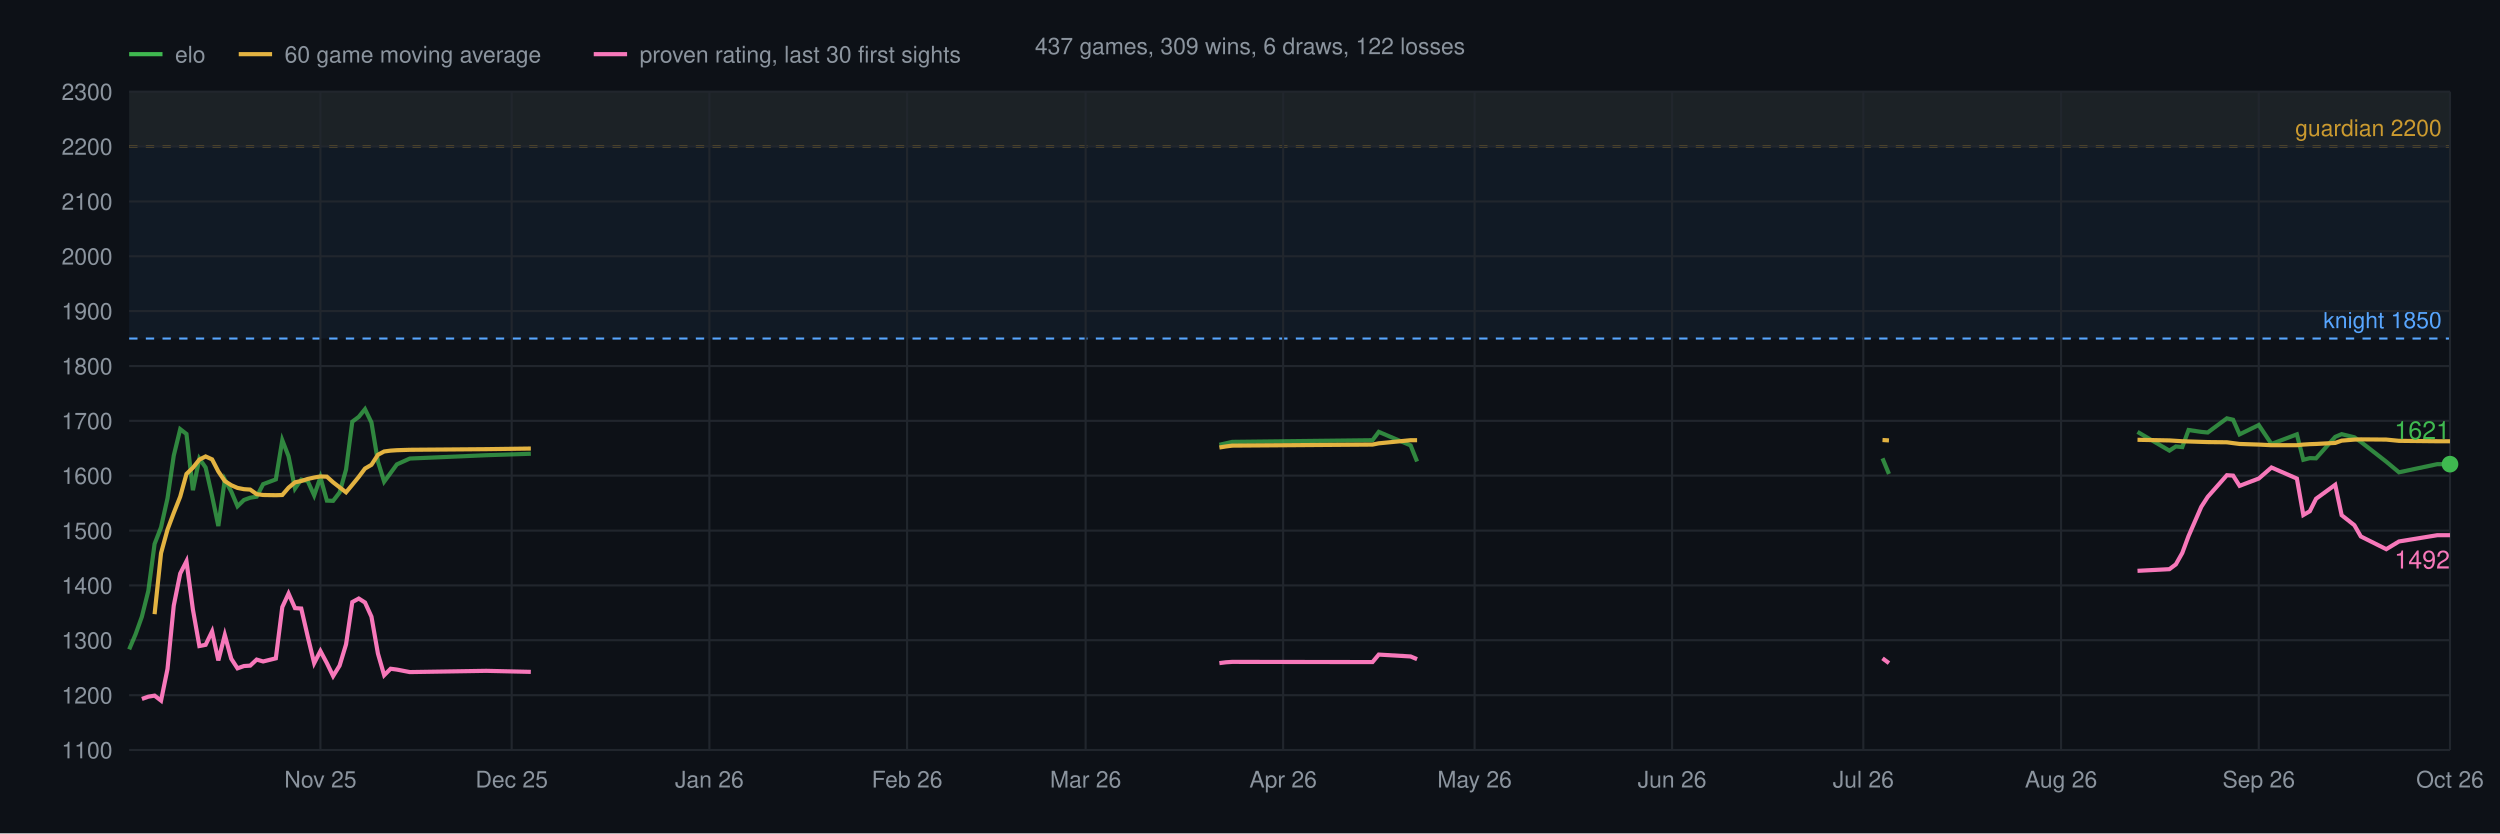
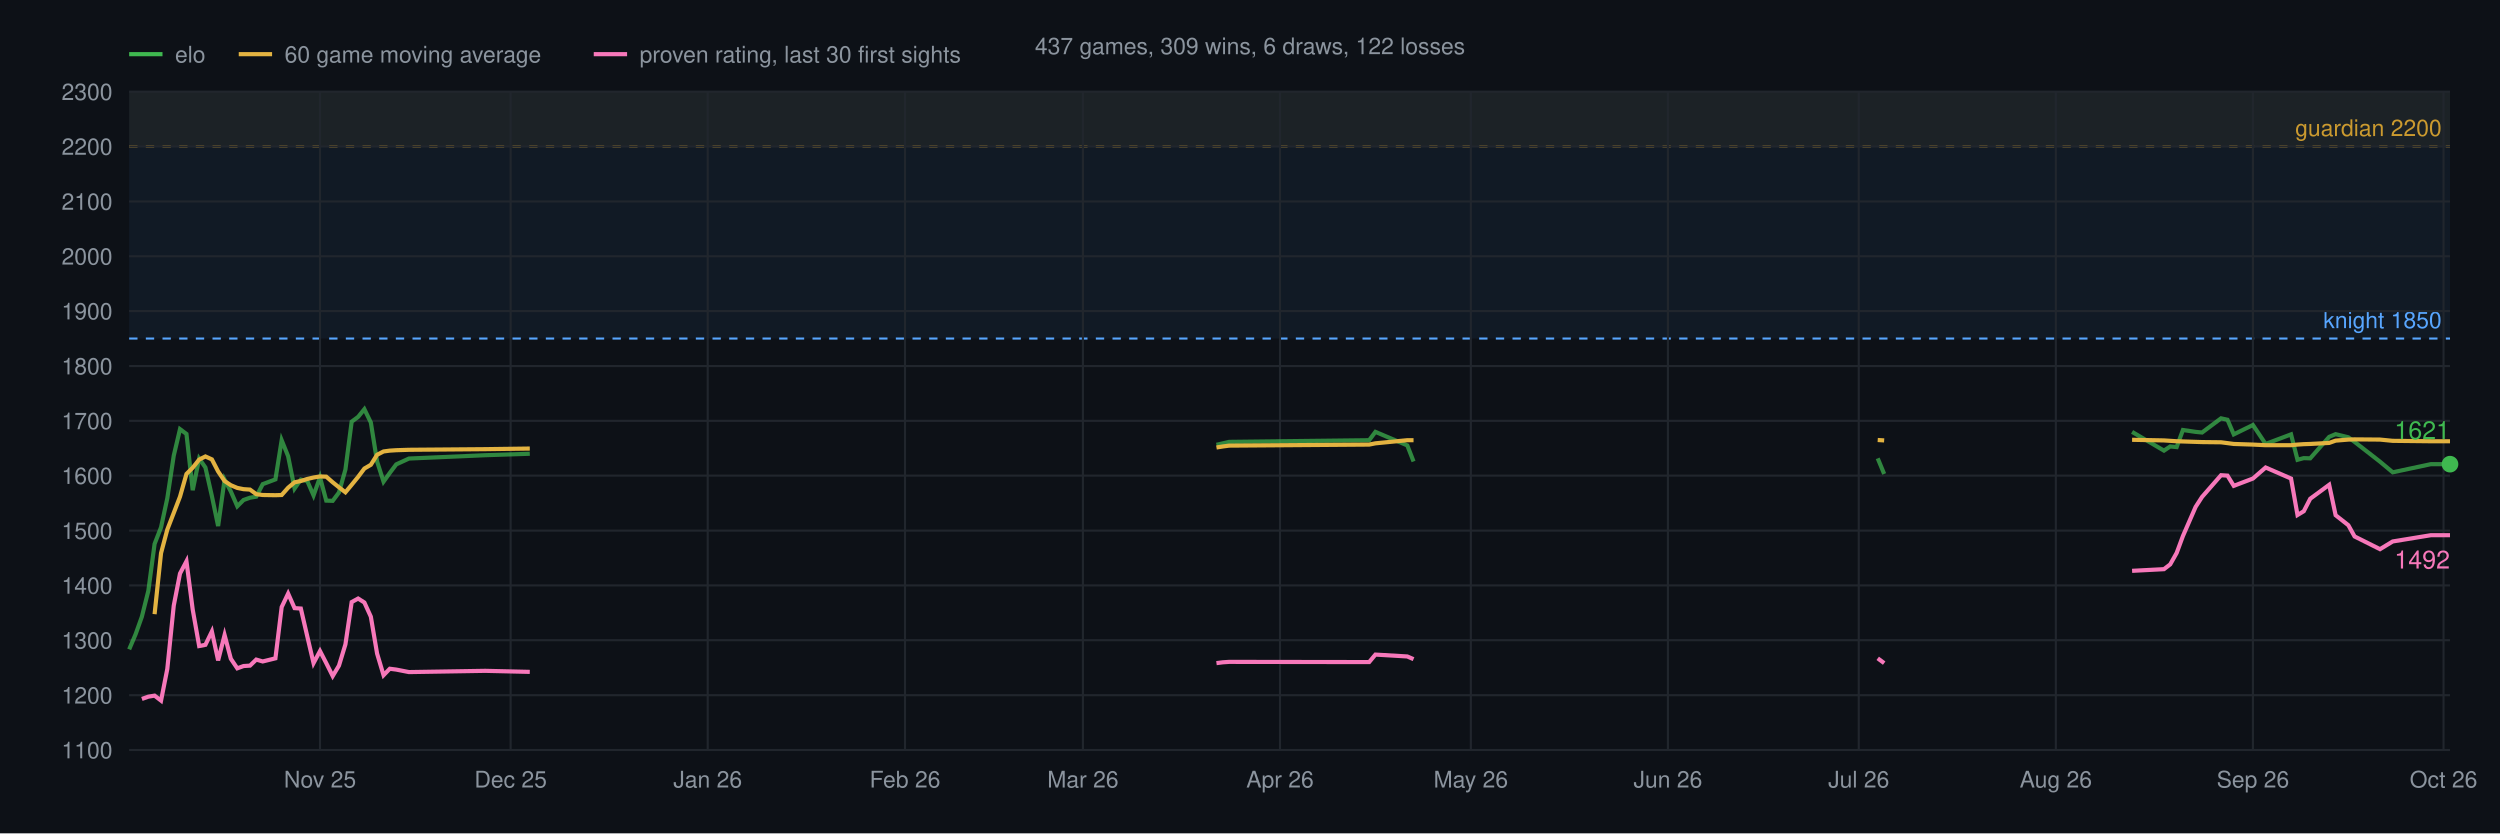
<svg xmlns="http://www.w3.org/2000/svg" viewBox="0 0 1200 400" font-family="Helvetica,sans-serif">
  <rect width="1200" height="400" fill="#0d1117" />
  <text x="600" y="26" text-anchor="middle" font-size="11" fill="#8b949e">437 games, 309 wins, 6 draws, 122 losses</text>
  <rect x="62" y="44" width="1114" height="26.3" fill="#d29922" fill-opacity="0.06" />
  <line x1="62" y1="70.3" x2="1176" y2="70.3" stroke="#d29922" stroke-width="1" stroke-dasharray="4 4" />
  <text x="1172" y="65.3" text-anchor="end" font-size="11" fill="#d29922">guardian 2200</text>
  <rect x="62" y="44" width="1114" height="118.5" fill="#58a6ff" fill-opacity="0.06" />
  <line x1="62" y1="162.5" x2="1176" y2="162.5" stroke="#58a6ff" stroke-width="1" stroke-dasharray="4 4" />
  <text x="1172" y="157.5" text-anchor="end" font-size="11" fill="#58a6ff">knight 1850</text>
  <line x1="62" y1="360.0" x2="1176" y2="360.0" stroke="#21262d" stroke-width="1" />
  <text x="54" y="364.0" text-anchor="end" font-size="11" fill="#8b949e">1100</text>
  <line x1="62" y1="333.7" x2="1176" y2="333.7" stroke="#21262d" stroke-width="1" />
  <text x="54" y="337.7" text-anchor="end" font-size="11" fill="#8b949e">1200</text>
  <line x1="62" y1="307.3" x2="1176" y2="307.3" stroke="#21262d" stroke-width="1" />
  <text x="54" y="311.3" text-anchor="end" font-size="11" fill="#8b949e">1300</text>
  <line x1="62" y1="281.0" x2="1176" y2="281.0" stroke="#21262d" stroke-width="1" />
  <text x="54" y="285.0" text-anchor="end" font-size="11" fill="#8b949e">1400</text>
  <line x1="62" y1="254.7" x2="1176" y2="254.7" stroke="#21262d" stroke-width="1" />
  <text x="54" y="258.7" text-anchor="end" font-size="11" fill="#8b949e">1500</text>
  <line x1="62" y1="228.3" x2="1176" y2="228.3" stroke="#21262d" stroke-width="1" />
  <text x="54" y="232.3" text-anchor="end" font-size="11" fill="#8b949e">1600</text>
  <line x1="62" y1="202.0" x2="1176" y2="202.0" stroke="#21262d" stroke-width="1" />
  <text x="54" y="206.0" text-anchor="end" font-size="11" fill="#8b949e">1700</text>
  <line x1="62" y1="175.7" x2="1176" y2="175.7" stroke="#21262d" stroke-width="1" />
  <text x="54" y="179.7" text-anchor="end" font-size="11" fill="#8b949e">1800</text>
  <line x1="62" y1="149.3" x2="1176" y2="149.3" stroke="#21262d" stroke-width="1" />
  <text x="54" y="153.3" text-anchor="end" font-size="11" fill="#8b949e">1900</text>
  <line x1="62" y1="123.0" x2="1176" y2="123.0" stroke="#21262d" stroke-width="1" />
  <text x="54" y="127.0" text-anchor="end" font-size="11" fill="#8b949e">2000</text>
  <line x1="62" y1="96.7" x2="1176" y2="96.7" stroke="#21262d" stroke-width="1" />
  <text x="54" y="100.7" text-anchor="end" font-size="11" fill="#8b949e">2100</text>
  <line x1="62" y1="70.3" x2="1176" y2="70.3" stroke="#21262d" stroke-width="1" />
  <text x="54" y="74.3" text-anchor="end" font-size="11" fill="#8b949e">2200</text>
  <line x1="62" y1="44.0" x2="1176" y2="44.0" stroke="#21262d" stroke-width="1" />
  <text x="54" y="48.0" text-anchor="end" font-size="11" fill="#8b949e">2300</text>
-   <line x1="153.8" y1="44" x2="153.8" y2="360" stroke="#21262d" stroke-width="1" />
-   <text x="153.8" y="378" text-anchor="middle" font-size="11" fill="#8b949e">Nov 25</text>
-   <line x1="245.6" y1="44" x2="245.6" y2="360" stroke="#21262d" stroke-width="1" />
-   <text x="245.6" y="378" text-anchor="middle" font-size="11" fill="#8b949e">Dec 25</text>
-   <line x1="340.5" y1="44" x2="340.5" y2="360" stroke="#21262d" stroke-width="1" />
-   <text x="340.5" y="378" text-anchor="middle" font-size="11" fill="#8b949e">Jan 26</text>
-   <line x1="435.4" y1="44" x2="435.4" y2="360" stroke="#21262d" stroke-width="1" />
-   <text x="435.4" y="378" text-anchor="middle" font-size="11" fill="#8b949e">Feb 26</text>
-   <line x1="521.1" y1="44" x2="521.1" y2="360" stroke="#21262d" stroke-width="1" />
-   <text x="521.1" y="378" text-anchor="middle" font-size="11" fill="#8b949e">Mar 26</text>
-   <line x1="615.9" y1="44" x2="615.9" y2="360" stroke="#21262d" stroke-width="1" />
-   <text x="615.9" y="378" text-anchor="middle" font-size="11" fill="#8b949e">Apr 26</text>
-   <line x1="707.8" y1="44" x2="707.8" y2="360" stroke="#21262d" stroke-width="1" />
-   <text x="707.8" y="378" text-anchor="middle" font-size="11" fill="#8b949e">May 26</text>
-   <line x1="802.6" y1="44" x2="802.6" y2="360" stroke="#21262d" stroke-width="1" />
-   <text x="802.6" y="378" text-anchor="middle" font-size="11" fill="#8b949e">Jun 26</text>
-   <line x1="894.4" y1="44" x2="894.4" y2="360" stroke="#21262d" stroke-width="1" />
-   <text x="894.4" y="378" text-anchor="middle" font-size="11" fill="#8b949e">Jul 26</text>
-   <line x1="989.3" y1="44" x2="989.3" y2="360" stroke="#21262d" stroke-width="1" />
-   <text x="989.3" y="378" text-anchor="middle" font-size="11" fill="#8b949e">Aug 26</text>
-   <line x1="1084.2" y1="44" x2="1084.2" y2="360" stroke="#21262d" stroke-width="1" />
-   <text x="1084.2" y="378" text-anchor="middle" font-size="11" fill="#8b949e">Sep 26</text>
-   <line x1="1176.0" y1="44" x2="1176.0" y2="360" stroke="#21262d" stroke-width="1" />
-   <text x="1176.0" y="378" text-anchor="middle" font-size="11" fill="#8b949e">Oct 26</text>
-   <polyline points="62.0,311.7 65.1,304.4 68.1,296.0 71.2,283.6 74.2,261.1 77.3,253.1 80.4,239.2 83.4,218.7 86.5,206.0 89.5,208.3 92.6,235.3 95.7,220.1 98.7,224.4 101.8,238.1 104.8,252.5 107.9,230.2 111.0,235.9 114.0,243.0 117.1,240.0 120.1,238.9 123.2,238.4 126.3,232.4 132.4,230.1 135.5,211.3 138.5,219.0 141.6,234.5 144.6,230.2 147.7,230.9 150.8,237.8 153.8,229.1 156.9,240.3 159.9,240.4 163.0,236.4 166.1,225.4 169.1,202.4 172.2,200.1 175.2,196.4 178.3,202.8 181.4,221.5 184.4,231.2 187.5,227.0 190.5,222.9 196.7,220.1 233.4,218.5 254.8,217.8" fill="none" stroke="#3fb950" stroke-width="2" stroke-opacity="0.7" />
-   <polyline points="585.3,213.5 588.4,212.8 591.5,212.1 658.8,211.3 661.8,207.3 677.1,213.8 680.2,221.5" fill="none" stroke="#3fb950" stroke-width="2" stroke-opacity="0.7" />
-   <polyline points="903.6,220.0 906.7,227.5" fill="none" stroke="#3fb950" stroke-width="2" stroke-opacity="0.7" />
-   <polyline points="1026.0,207.3 1041.3,216.3 1044.4,214.3 1047.5,214.6 1050.5,206.4 1056.6,207.3 1059.7,207.6 1068.9,200.8 1071.9,201.5 1075.0,208.5 1084.2,204.0 1090.3,213.1 1102.5,208.5 1105.6,220.7 1108.7,219.9 1111.7,220.0 1120.9,209.7 1124.0,208.4 1130.1,209.9 1133.2,212.1 1145.4,221.6 1151.5,226.7 1169.9,222.8 1176.0,222.8" fill="none" stroke="#3fb950" stroke-width="2" stroke-opacity="0.7" />
-   <polyline points="74.2,294.8 77.3,265.5 80.4,254.2 83.4,246.2 86.5,238.4 89.5,227.5 92.6,224.5 95.7,220.6 98.7,219.1 101.8,220.5 104.8,226.3 107.9,230.9 111.0,232.9 114.0,234.2 117.1,234.8 120.1,235.0 123.2,237.2 126.3,237.6 132.4,237.7 135.5,237.6 138.5,234.1 141.6,231.5 144.6,230.9 147.7,229.9 150.8,229.2 153.8,228.7 156.9,228.8 159.9,231.5 163.0,233.9 166.1,236.3 169.1,232.7 172.2,228.9 175.2,224.9 178.3,223.1 181.4,218.3 184.4,216.7 187.5,216.3 190.5,216.1 196.7,215.9 233.4,215.6 254.8,215.3" fill="none" stroke="#e3b341" stroke-width="2" stroke-opacity="1" />
-   <polyline points="585.3,214.8 588.4,214.3 591.5,213.9 658.8,213.4 661.8,212.8 677.1,211.3 680.2,211.3" fill="none" stroke="#e3b341" stroke-width="2" stroke-opacity="1" />
-   <polyline points="903.6,211.2 906.7,211.4" fill="none" stroke="#e3b341" stroke-width="2" stroke-opacity="1" />
-   <polyline points="1026.0,211.1 1041.3,211.4 1044.4,211.6 1047.5,211.8 1050.5,211.9 1056.6,212.1 1059.7,212.2 1068.9,212.3 1071.9,212.7 1075.0,213.1 1084.2,213.4 1090.3,213.7 1102.5,213.7 1105.6,213.4 1108.7,213.2 1111.7,213.1 1120.9,212.6 1124.0,211.5 1130.1,211.0 1133.2,210.9 1145.4,211.0 1151.5,211.6 1169.9,211.8 1176.0,211.8" fill="none" stroke="#e3b341" stroke-width="2" stroke-opacity="1" />
-   <polyline points="68.1,335.5 71.2,334.4 74.2,333.9 77.3,336.3 80.4,321.1 83.4,290.7 86.5,275.3 89.5,269.4 92.6,292.6 95.7,310.1 98.7,309.5 101.8,303.1 104.8,317.0 107.9,304.8 111.0,316.2 114.0,320.8 117.1,319.7 120.1,319.5 123.2,316.6 126.3,317.5 132.4,316.0 135.5,291.4 138.5,284.9 141.6,291.9 144.6,292.1 147.7,305.5 150.8,318.3 153.8,312.5 156.9,318.3 159.9,324.5 163.0,319.5 166.1,309.3 169.1,289.0 172.2,287.3 175.2,289.2 178.3,296.0 181.4,313.7 184.4,324.1 187.5,321.0 190.5,321.4 196.7,322.6 233.4,322.0 254.8,322.5" fill="none" stroke="#f778ba" stroke-width="2" stroke-opacity="1" />
-   <polyline points="585.3,318.3 588.4,317.9 591.5,317.7 658.8,317.8 661.8,314.2 677.1,315.1 680.2,316.4" fill="none" stroke="#f778ba" stroke-width="2" stroke-opacity="1" />
-   <polyline points="903.6,316.0 906.7,318.3" fill="none" stroke="#f778ba" stroke-width="2" stroke-opacity="1" />
-   <polyline points="1026.0,274.0 1041.3,273.2 1044.4,270.9 1047.5,265.4 1050.5,257.3 1056.6,243.3 1059.7,238.5 1068.9,228.1 1071.9,228.3 1075.0,233.2 1084.2,229.7 1090.3,224.4 1102.5,229.7 1105.6,247.2 1108.7,245.4 1111.7,239.4 1120.9,232.7 1124.0,247.3 1130.1,252.1 1133.2,257.5 1145.4,263.6 1151.5,259.9 1169.9,256.9 1176.0,256.9" fill="none" stroke="#f778ba" stroke-width="2" stroke-opacity="1" />
+   <line x1="153.6" y1="44" x2="153.6" y2="360" stroke="#21262d" stroke-width="1" />
+   <text x="153.6" y="378" text-anchor="middle" font-size="11" fill="#8b949e">Nov 25</text>
+   <line x1="245.1" y1="44" x2="245.1" y2="360" stroke="#21262d" stroke-width="1" />
+   <text x="245.1" y="378" text-anchor="middle" font-size="11" fill="#8b949e">Dec 25</text>
+   <line x1="339.7" y1="44" x2="339.7" y2="360" stroke="#21262d" stroke-width="1" />
+   <text x="339.7" y="378" text-anchor="middle" font-size="11" fill="#8b949e">Jan 26</text>
+   <line x1="434.4" y1="44" x2="434.4" y2="360" stroke="#21262d" stroke-width="1" />
+   <text x="434.4" y="378" text-anchor="middle" font-size="11" fill="#8b949e">Feb 26</text>
+   <line x1="519.8" y1="44" x2="519.8" y2="360" stroke="#21262d" stroke-width="1" />
+   <text x="519.8" y="378" text-anchor="middle" font-size="11" fill="#8b949e">Mar 26</text>
+   <line x1="614.4" y1="44" x2="614.4" y2="360" stroke="#21262d" stroke-width="1" />
+   <text x="614.4" y="378" text-anchor="middle" font-size="11" fill="#8b949e">Apr 26</text>
+   <line x1="706.0" y1="44" x2="706.0" y2="360" stroke="#21262d" stroke-width="1" />
+   <text x="706.0" y="378" text-anchor="middle" font-size="11" fill="#8b949e">May 26</text>
+   <line x1="800.6" y1="44" x2="800.6" y2="360" stroke="#21262d" stroke-width="1" />
+   <text x="800.6" y="378" text-anchor="middle" font-size="11" fill="#8b949e">Jun 26</text>
+   <line x1="892.2" y1="44" x2="892.2" y2="360" stroke="#21262d" stroke-width="1" />
+   <text x="892.2" y="378" text-anchor="middle" font-size="11" fill="#8b949e">Jul 26</text>
+   <line x1="986.8" y1="44" x2="986.8" y2="360" stroke="#21262d" stroke-width="1" />
+   <text x="986.8" y="378" text-anchor="middle" font-size="11" fill="#8b949e">Aug 26</text>
+   <line x1="1081.4" y1="44" x2="1081.4" y2="360" stroke="#21262d" stroke-width="1" />
+   <text x="1081.4" y="378" text-anchor="middle" font-size="11" fill="#8b949e">Sep 26</text>
+   <line x1="1172.9" y1="44" x2="1172.9" y2="360" stroke="#21262d" stroke-width="1" />
+   <text x="1172.9" y="378" text-anchor="middle" font-size="11" fill="#8b949e">Oct 26</text>
+   <polyline points="62.0,311.7 65.1,304.4 68.1,296.0 71.2,283.6 74.2,261.1 77.3,253.1 80.3,239.2 83.4,218.7 86.4,206.0 89.5,208.3 92.5,235.3 95.6,220.1 98.6,224.4 101.7,238.1 104.7,252.5 107.8,230.2 110.8,235.9 113.9,243.0 116.9,240.0 120.0,238.9 123.0,238.4 126.1,232.4 132.2,230.1 135.2,211.3 138.3,219.0 141.4,234.5 144.4,230.2 147.5,230.9 150.5,237.8 153.6,229.1 156.6,240.3 159.7,240.4 162.7,236.4 165.8,225.4 168.8,202.4 171.9,200.1 174.9,196.4 178.0,202.8 181.0,221.5 184.1,231.2 187.1,227.0 190.2,222.9 196.3,220.1 232.9,218.5 254.3,217.8" fill="none" stroke="#3fb950" stroke-width="2" stroke-opacity="0.7" />
+   <polyline points="583.9,213.5 587.0,212.8 590.0,212.1 657.2,211.3 660.2,207.3 675.5,213.8 678.5,221.5" fill="none" stroke="#3fb950" stroke-width="2" stroke-opacity="0.7" />
+   <polyline points="901.3,220.0 904.4,227.5" fill="none" stroke="#3fb950" stroke-width="2" stroke-opacity="0.7" />
+   <polyline points="1023.4,207.3 1038.7,216.3 1041.7,214.3 1044.8,214.6 1047.8,206.4 1053.9,207.3 1057.0,207.6 1066.1,200.8 1069.2,201.5 1072.2,208.5 1081.4,204.0 1087.5,213.1 1099.7,208.5 1102.8,220.7 1105.8,219.9 1108.9,220.0 1118.0,209.7 1121.1,208.4 1127.2,209.9 1130.2,212.1 1142.4,221.6 1148.5,226.7 1166.8,222.8 1176.0,222.8" fill="none" stroke="#3fb950" stroke-width="2" stroke-opacity="0.7" />
+   <polyline points="74.2,294.8 77.3,265.5 80.3,254.2 83.4,246.2 86.4,238.4 89.5,227.5 92.5,224.5 95.6,220.6 98.6,219.1 101.7,220.5 104.7,226.3 107.8,230.9 110.8,232.9 113.9,234.2 116.9,234.8 120.0,235.0 123.0,237.2 126.1,237.6 132.2,237.7 135.2,237.6 138.3,234.1 141.4,231.5 144.4,230.9 147.5,229.9 150.5,229.2 153.6,228.7 156.6,228.8 159.7,231.5 162.7,233.9 165.8,236.3 168.8,232.7 171.9,228.9 174.9,224.9 178.0,223.1 181.0,218.3 184.1,216.7 187.1,216.3 190.2,216.1 196.3,215.9 232.9,215.6 254.3,215.3" fill="none" stroke="#e3b341" stroke-width="2" stroke-opacity="1" />
+   <polyline points="583.9,214.8 587.0,214.3 590.0,213.9 657.2,213.4 660.2,212.8 675.5,211.3 678.5,211.3" fill="none" stroke="#e3b341" stroke-width="2" stroke-opacity="1" />
+   <polyline points="901.3,211.2 904.4,211.4" fill="none" stroke="#e3b341" stroke-width="2" stroke-opacity="1" />
+   <polyline points="1023.4,211.1 1038.7,211.4 1041.7,211.6 1044.8,211.8 1047.8,211.9 1053.9,212.1 1057.0,212.2 1066.1,212.3 1069.2,212.7 1072.2,213.1 1081.4,213.4 1087.5,213.7 1099.7,213.7 1102.8,213.4 1105.8,213.2 1108.9,213.1 1118.0,212.6 1121.1,211.5 1127.2,211.0 1130.2,210.9 1142.4,211.0 1148.5,211.6 1166.8,211.8 1176.0,211.8" fill="none" stroke="#e3b341" stroke-width="2" stroke-opacity="1" />
+   <polyline points="68.1,335.5 71.2,334.4 74.2,333.9 77.3,336.3 80.3,321.1 83.4,290.7 86.4,275.3 89.5,269.4 92.5,292.6 95.6,310.1 98.6,309.5 101.7,303.1 104.7,317.0 107.8,304.8 110.8,316.2 113.9,320.8 116.9,319.7 120.0,319.5 123.0,316.6 126.1,317.5 132.2,316.0 135.2,291.4 138.3,284.9 141.4,291.9 144.4,292.1 147.5,305.5 150.5,318.3 153.6,312.5 156.6,318.3 159.7,324.5 162.7,319.5 165.8,309.3 168.8,289.0 171.9,287.3 174.9,289.2 178.0,296.0 181.0,313.7 184.1,324.1 187.1,321.0 190.2,321.4 196.3,322.6 232.9,322.0 254.3,322.5" fill="none" stroke="#f778ba" stroke-width="2" stroke-opacity="1" />
+   <polyline points="583.9,318.3 587.0,317.9 590.0,317.7 657.2,317.8 660.2,314.2 675.5,315.1 678.5,316.4" fill="none" stroke="#f778ba" stroke-width="2" stroke-opacity="1" />
+   <polyline points="901.3,316.0 904.4,318.3" fill="none" stroke="#f778ba" stroke-width="2" stroke-opacity="1" />
+   <polyline points="1023.4,274.0 1038.7,273.2 1041.7,270.9 1044.8,265.4 1047.8,257.3 1053.9,243.3 1057.0,238.5 1066.1,228.1 1069.2,228.3 1072.2,233.2 1081.4,229.7 1087.5,224.4 1099.7,229.7 1102.8,247.2 1105.8,245.4 1108.9,239.4 1118.0,232.7 1121.1,247.3 1127.2,252.1 1130.2,257.5 1142.4,263.6 1148.5,259.9 1166.8,256.9 1176.0,256.9" fill="none" stroke="#f778ba" stroke-width="2" stroke-opacity="1" />
  <line x1="62" y1="26" x2="78" y2="26" stroke="#3fb950" stroke-width="2" />
  <text x="84" y="30" font-size="11" fill="#8b949e">elo</text>
  <line x1="114.6" y1="26" x2="130.6" y2="26" stroke="#e3b341" stroke-width="2" />
  <text x="136.6" y="30" font-size="11" fill="#8b949e">60 game moving average</text>
  <line x1="285.0" y1="26" x2="301.0" y2="26" stroke="#f778ba" stroke-width="2" />
  <text x="307.0" y="30" font-size="11" fill="#8b949e">proven rating, last 30 first sights</text>
  <text x="1176.0" y="272.9" text-anchor="end" font-size="12" fill="#f778ba">1492</text>
  <circle cx="1176.0" cy="222.8" r="4" fill="#3fb950" />
  <text x="1176.0" y="210.8" text-anchor="end" font-size="12" fill="#3fb950">1621</text>
</svg>
